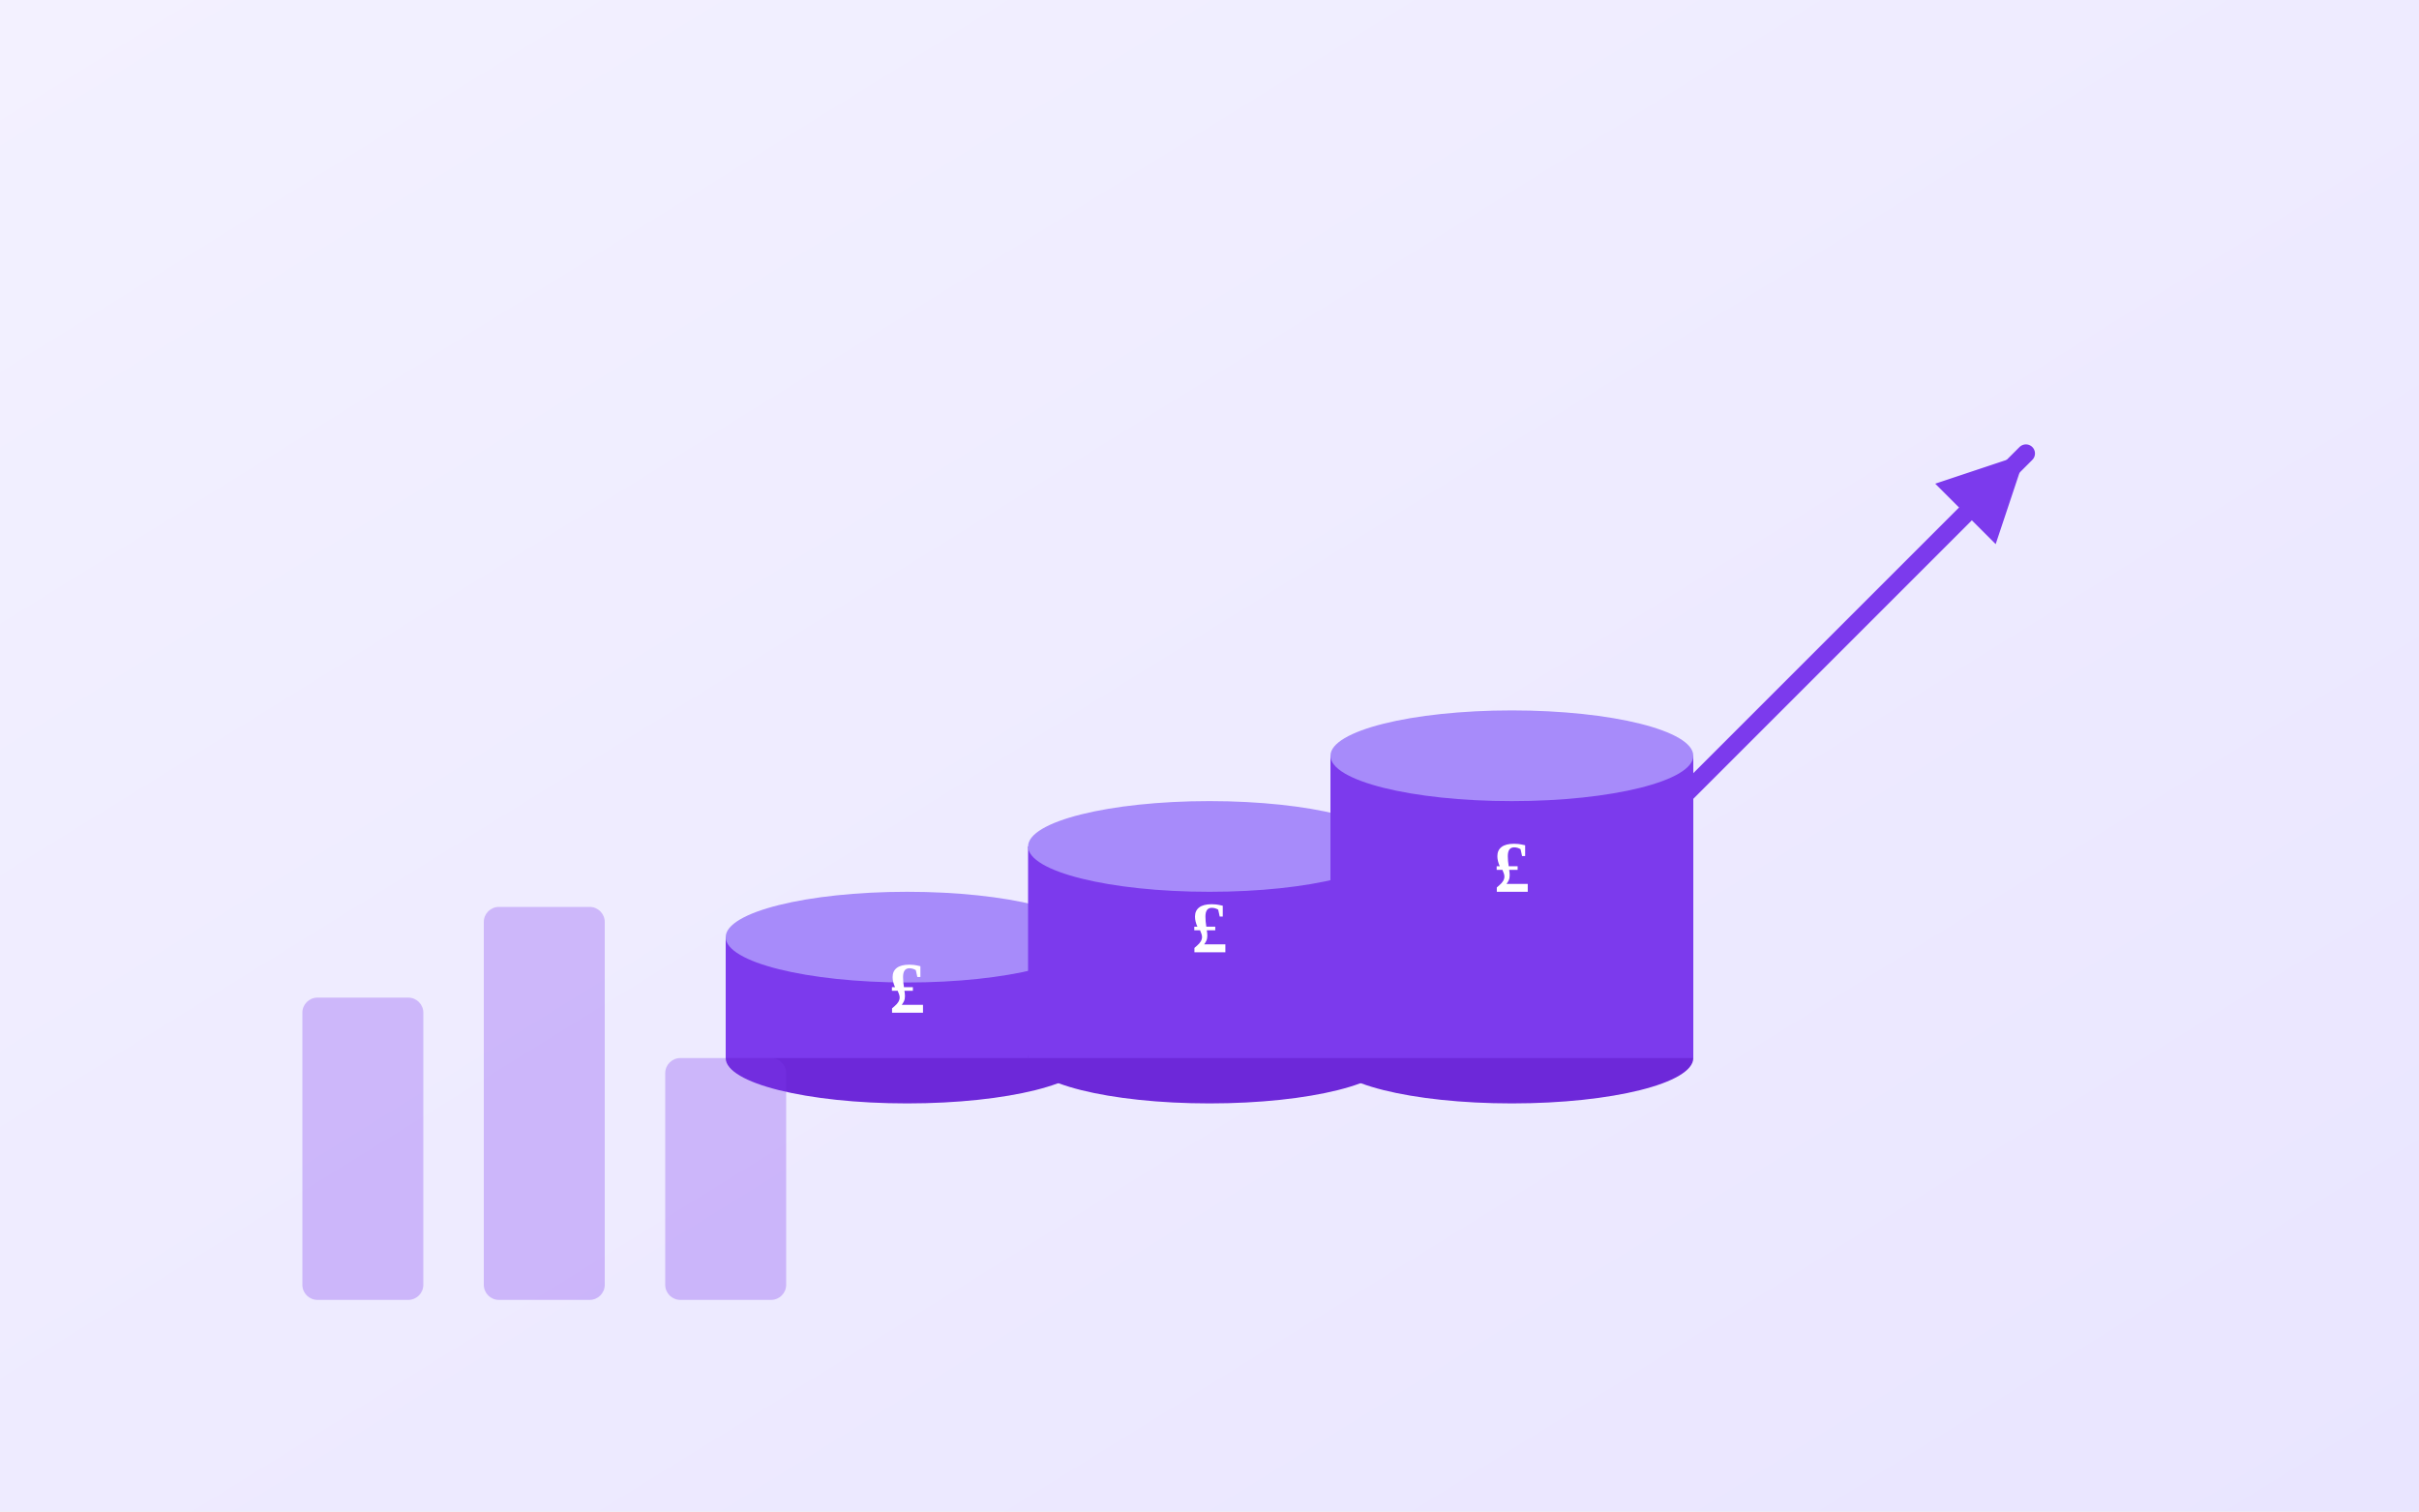
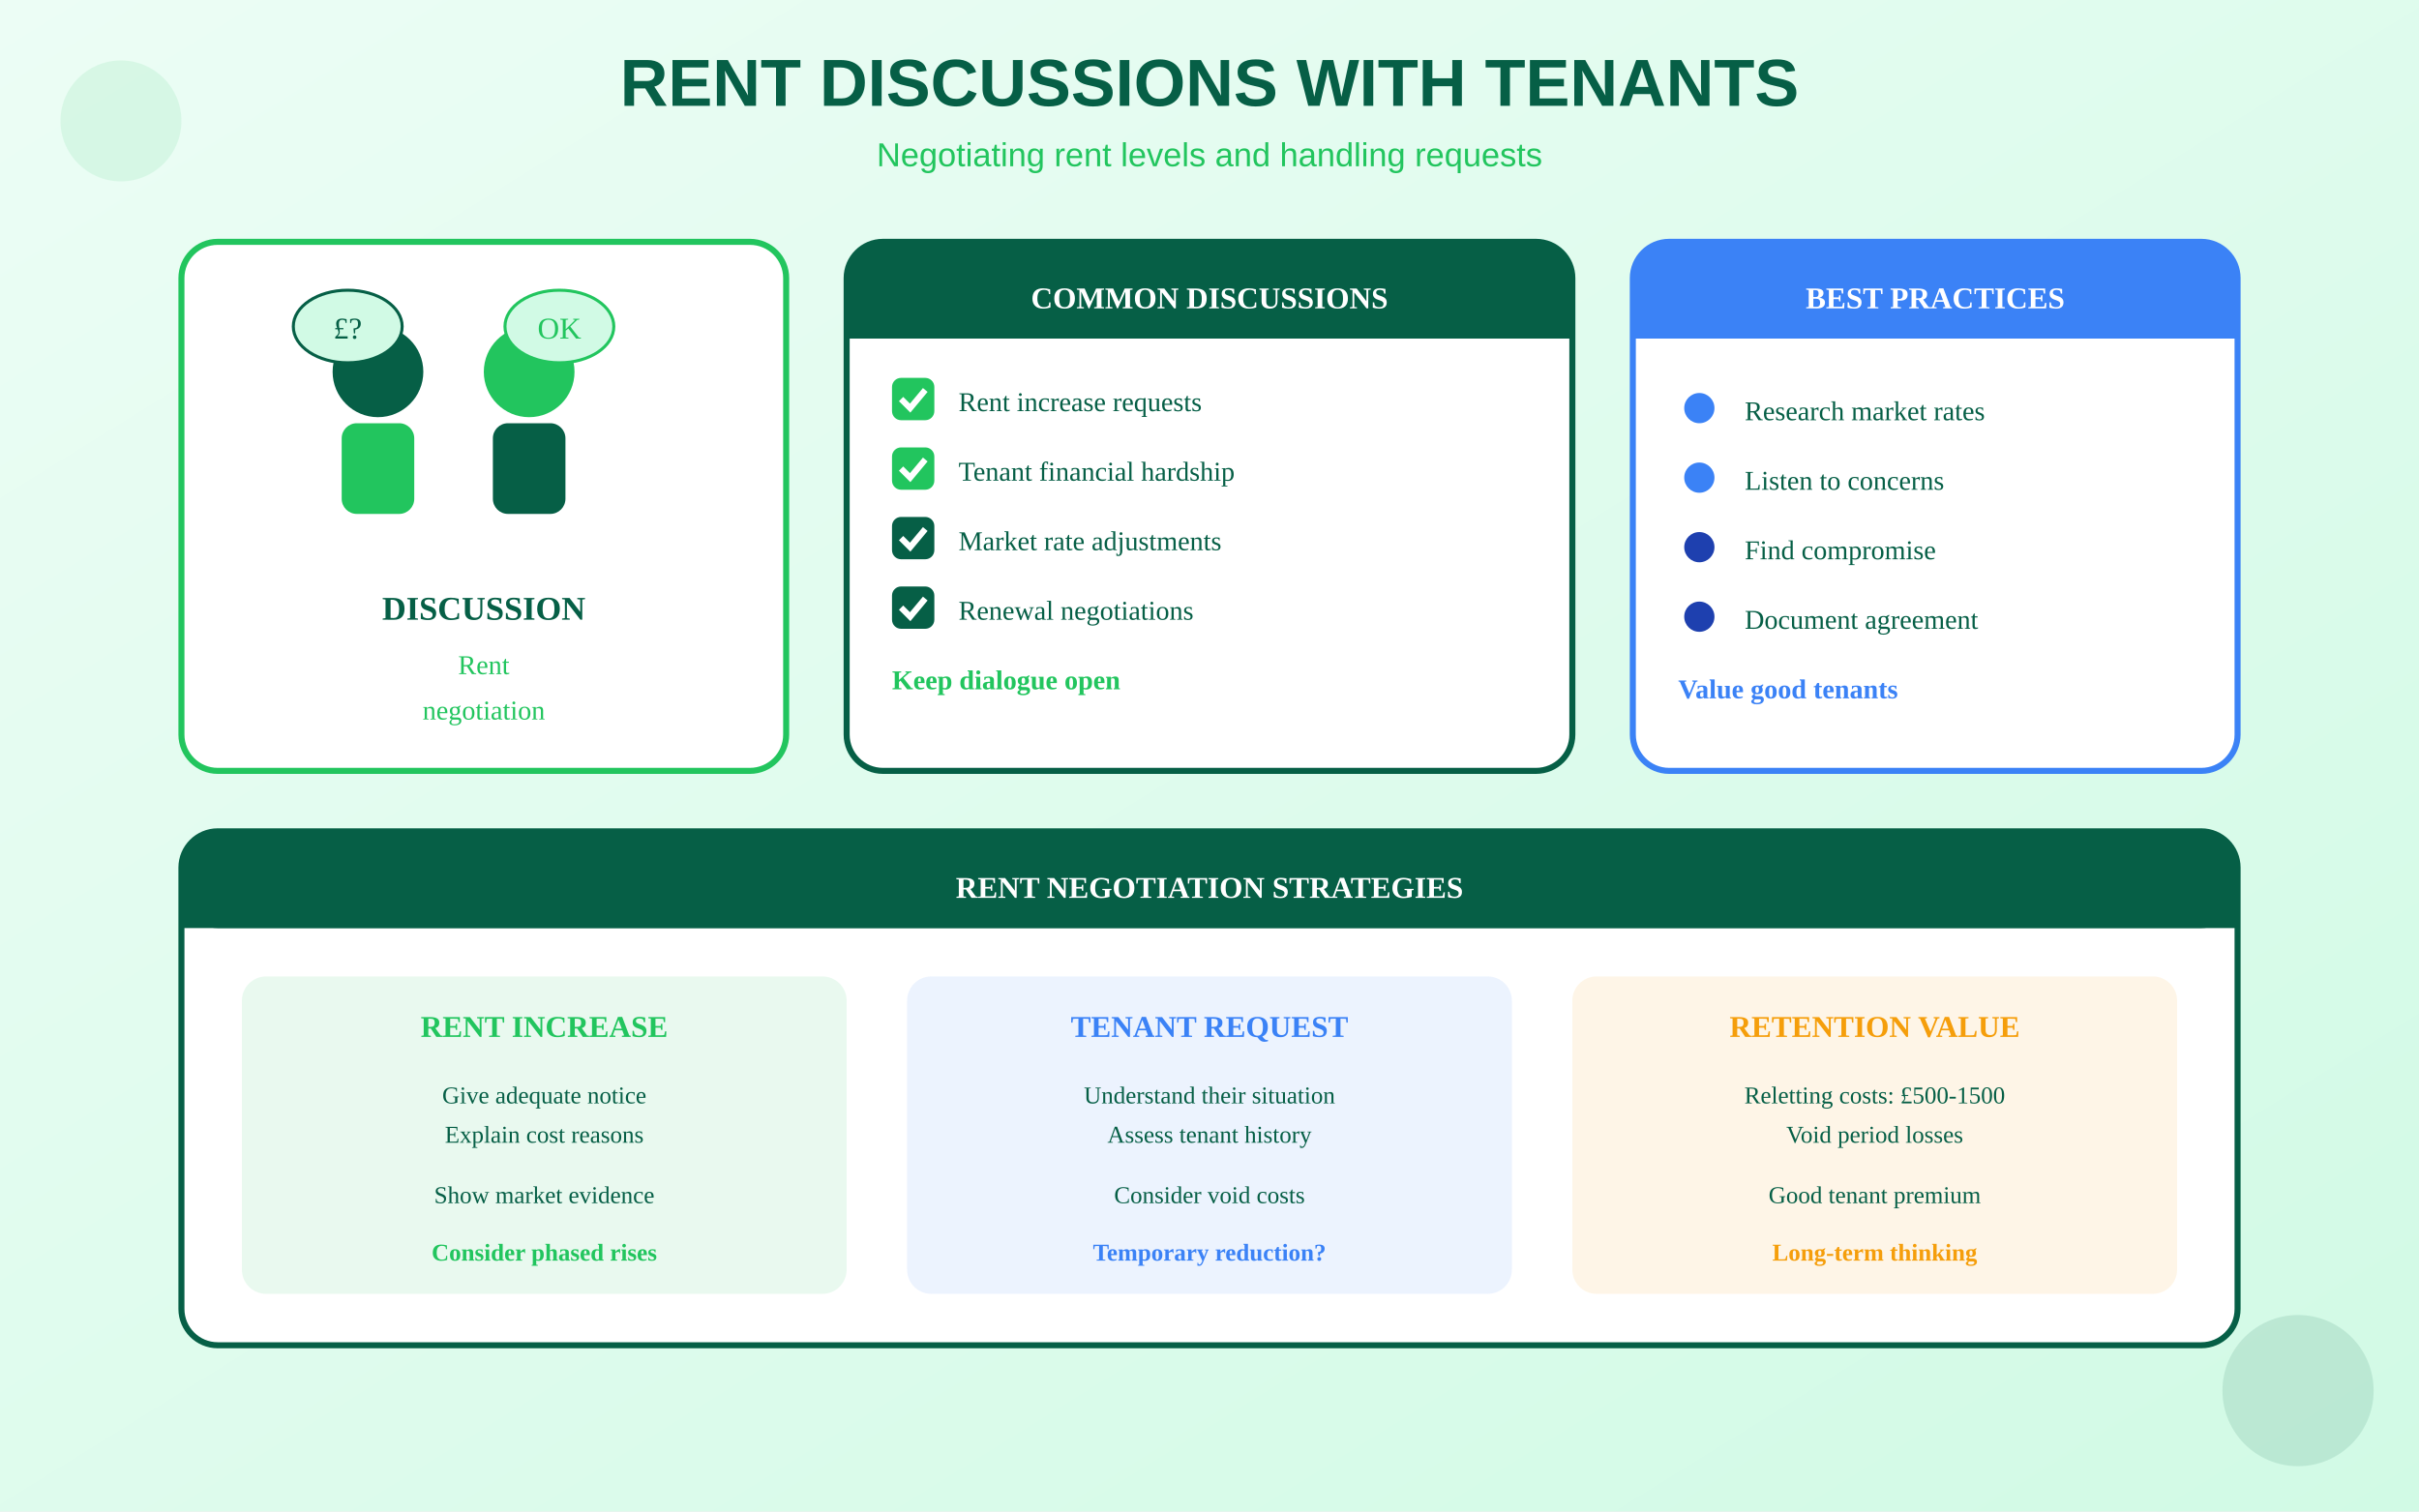
<svg xmlns="http://www.w3.org/2000/svg" viewBox="0 0 800 500">
  <defs>
    <linearGradient id="bgGrad" x1="0%" y1="0%" x2="100%" y2="100%">
-       <stop offset="0%" style="stop-color:#F3F1FF" />
-       <stop offset="100%" style="stop-color:#E9E5FF" />
+       <stop offset="0%" style="stop-color:#ECFDF5" />
+       <stop offset="100%" style="stop-color:#D1FAE5" />
    </linearGradient>
  </defs>
  <rect width="800" height="500" fill="url(#bgGrad)" />
-   <g transform="translate(300, 150)">
-     <ellipse cx="0" cy="200" rx="60" ry="15" fill="#6D28D9" />
-     <rect x="-60" y="160" width="120" height="40" fill="#7C3AED" />
-     <ellipse cx="0" cy="160" rx="60" ry="15" fill="#A78BFA" />
-     <text x="0" y="185" text-anchor="middle" fill="white" font-size="24" font-weight="bold">£</text>
-     <ellipse cx="100" cy="200" rx="60" ry="15" fill="#6D28D9" />
-     <rect x="40" y="130" width="120" height="70" fill="#7C3AED" />
-     <ellipse cx="100" cy="130" rx="60" ry="15" fill="#A78BFA" />
-     <text x="100" y="165" text-anchor="middle" fill="white" font-size="24" font-weight="bold">£</text>
-     <ellipse cx="200" cy="200" rx="60" ry="15" fill="#6D28D9" />
-     <rect x="140" y="100" width="120" height="100" fill="#7C3AED" />
-     <ellipse cx="200" cy="100" rx="60" ry="15" fill="#A78BFA" />
-     <text x="200" y="145" text-anchor="middle" fill="white" font-size="24" font-weight="bold">£</text>
+   <text x="400" y="35" text-anchor="middle" fill="#065F46" font-size="22" font-weight="bold" font-family="Arial">RENT DISCUSSIONS WITH TENANTS</text>
+   <text x="400" y="55" text-anchor="middle" fill="#22C55E" font-size="11" font-family="Arial">Negotiating rent levels and handling requests</text>
+   <g transform="translate(60, 80)">
+     <rect x="0" y="0" width="200" height="175" rx="12" fill="white" stroke="#22C55E" stroke-width="2" />
+     <g transform="translate(25, 8)">
+       <circle cx="40" cy="35" r="15" fill="#065F46" />
+       <rect x="28" y="52" width="24" height="30" rx="5" fill="#22C55E" />
+       <circle cx="90" cy="35" r="15" fill="#22C55E" />
+       <rect x="78" y="52" width="24" height="30" rx="5" fill="#065F46" />
+       <ellipse cx="30" cy="20" rx="18" ry="12" fill="#D1FAE5" stroke="#065F46" stroke-width="1" />
+       <text x="30" y="24" text-anchor="middle" fill="#065F46" font-size="10">£?</text>
+       <ellipse cx="100" cy="20" rx="18" ry="12" fill="#D1FAE5" stroke="#22C55E" stroke-width="1" />
+       <text x="100" y="24" text-anchor="middle" fill="#22C55E" font-size="10">OK</text>
+     </g>
+     <text x="100" y="125" text-anchor="middle" fill="#065F46" font-size="11" font-weight="bold">DISCUSSION</text>
+     <text x="100" y="143" text-anchor="middle" fill="#22C55E" font-size="9">Rent</text>
+     <text x="100" y="158" text-anchor="middle" fill="#22C55E" font-size="9">negotiation</text>
  </g>
-   <g transform="translate(550, 120)">
-     <line x1="0" y1="150" x2="120" y2="30" stroke="#7C3AED" stroke-width="6" stroke-linecap="round" />
-     <polygon points="120,30 90,40 110,60" fill="#7C3AED" />
+   <g transform="translate(280, 80)">
+     <rect x="0" y="0" width="240" height="175" rx="12" fill="white" stroke="#065F46" stroke-width="2" />
+     <rect x="0" y="0" width="240" height="32" rx="12" fill="#065F46" />
+     <rect x="0" y="20" width="240" height="12" fill="#065F46" />
+     <text x="120" y="22" text-anchor="middle" fill="white" font-size="10" font-weight="bold">COMMON DISCUSSIONS</text>
+     <g transform="translate(15, 45)">
+       <rect x="0" y="0" width="14" height="14" rx="3" fill="#22C55E" />
+       <path d="M3 7 L6 10 L11 4" stroke="white" stroke-width="2" fill="none" />
+       <text x="22" y="11" fill="#065F46" font-size="9">Rent increase requests</text>
+     </g>
+     <g transform="translate(15, 68)">
+       <rect x="0" y="0" width="14" height="14" rx="3" fill="#22C55E" />
+       <path d="M3 7 L6 10 L11 4" stroke="white" stroke-width="2" fill="none" />
+       <text x="22" y="11" fill="#065F46" font-size="9">Tenant financial hardship</text>
+     </g>
+     <g transform="translate(15, 91)">
+       <rect x="0" y="0" width="14" height="14" rx="3" fill="#065F46" />
+       <path d="M3 7 L6 10 L11 4" stroke="white" stroke-width="2" fill="none" />
+       <text x="22" y="11" fill="#065F46" font-size="9">Market rate adjustments</text>
+     </g>
+     <g transform="translate(15, 114)">
+       <rect x="0" y="0" width="14" height="14" rx="3" fill="#065F46" />
+       <path d="M3 7 L6 10 L11 4" stroke="white" stroke-width="2" fill="none" />
+       <text x="22" y="11" fill="#065F46" font-size="9">Renewal negotiations</text>
+     </g>
+     <g transform="translate(15, 137)">
+       <text x="0" y="11" fill="#22C55E" font-size="9" font-weight="bold">Keep dialogue open</text>
+     </g>
  </g>
-   <g transform="translate(100, 250)" opacity="0.3">
-     <rect x="0" y="80" width="40" height="100" rx="5" fill="#7C3AED" />
-     <rect x="60" y="50" width="40" height="130" rx="5" fill="#7C3AED" />
-     <rect x="120" y="100" width="40" height="80" rx="5" fill="#7C3AED" />
+   <g transform="translate(540, 80)">
+     <rect x="0" y="0" width="200" height="175" rx="12" fill="white" stroke="#3B82F6" stroke-width="2" />
+     <rect x="0" y="0" width="200" height="32" rx="12" fill="#3B82F6" />
+     <rect x="0" y="20" width="200" height="12" fill="#3B82F6" />
+     <text x="100" y="22" text-anchor="middle" fill="white" font-size="10" font-weight="bold">BEST PRACTICES</text>
+     <g transform="translate(15, 48)">
+       <circle cx="7" cy="7" r="5" fill="#3B82F6" />
+       <text x="22" y="11" fill="#065F46" font-size="9">Research market rates</text>
+     </g>
+     <g transform="translate(15, 71)">
+       <circle cx="7" cy="7" r="5" fill="#3B82F6" />
+       <text x="22" y="11" fill="#065F46" font-size="9">Listen to concerns</text>
+     </g>
+     <g transform="translate(15, 94)">
+       <circle cx="7" cy="7" r="5" fill="#1E40AF" />
+       <text x="22" y="11" fill="#065F46" font-size="9">Find compromise</text>
+     </g>
+     <g transform="translate(15, 117)">
+       <circle cx="7" cy="7" r="5" fill="#1E40AF" />
+       <text x="22" y="11" fill="#065F46" font-size="9">Document agreement</text>
+     </g>
+     <g transform="translate(15, 140)">
+       <text x="0" y="11" fill="#3B82F6" font-size="9" font-weight="bold">Value good tenants</text>
+     </g>
  </g>
+   <g transform="translate(60, 275)">
+     <rect x="0" y="0" width="680" height="170" rx="12" fill="white" stroke="#065F46" stroke-width="2" />
+     <rect x="0" y="0" width="680" height="32" rx="12" fill="#065F46" />
+     <rect x="0" y="20" width="680" height="12" fill="#065F46" />
+     <text x="340" y="22" text-anchor="middle" fill="white" font-size="10" font-weight="bold">RENT NEGOTIATION STRATEGIES</text>
+     <g transform="translate(20, 48)">
+       <rect x="0" y="0" width="200" height="105" rx="8" fill="#22C55E" opacity="0.1" />
+       <text x="100" y="20" text-anchor="middle" fill="#22C55E" font-size="10" font-weight="bold">RENT INCREASE</text>
+       <text x="100" y="42" text-anchor="middle" fill="#065F46" font-size="8">Give adequate notice</text>
+       <text x="100" y="55" text-anchor="middle" fill="#065F46" font-size="8">Explain cost reasons</text>
+       <text x="100" y="75" text-anchor="middle" fill="#065F46" font-size="8">Show market evidence</text>
+       <text x="100" y="94" text-anchor="middle" fill="#22C55E" font-size="8" font-weight="bold">Consider phased rises</text>
+     </g>
+     <g transform="translate(240, 48)">
+       <rect x="0" y="0" width="200" height="105" rx="8" fill="#3B82F6" opacity="0.1" />
+       <text x="100" y="20" text-anchor="middle" fill="#3B82F6" font-size="10" font-weight="bold">TENANT REQUEST</text>
+       <text x="100" y="42" text-anchor="middle" fill="#065F46" font-size="8">Understand their situation</text>
+       <text x="100" y="55" text-anchor="middle" fill="#065F46" font-size="8">Assess tenant history</text>
+       <text x="100" y="75" text-anchor="middle" fill="#065F46" font-size="8">Consider void costs</text>
+       <text x="100" y="94" text-anchor="middle" fill="#3B82F6" font-size="8" font-weight="bold">Temporary reduction?</text>
+     </g>
+     <g transform="translate(460, 48)">
+       <rect x="0" y="0" width="200" height="105" rx="8" fill="#F59E0B" opacity="0.1" />
+       <text x="100" y="20" text-anchor="middle" fill="#F59E0B" font-size="10" font-weight="bold">RETENTION VALUE</text>
+       <text x="100" y="42" text-anchor="middle" fill="#065F46" font-size="8">Reletting costs: £500-1500</text>
+       <text x="100" y="55" text-anchor="middle" fill="#065F46" font-size="8">Void period losses</text>
+       <text x="100" y="75" text-anchor="middle" fill="#065F46" font-size="8">Good tenant premium</text>
+       <text x="100" y="94" text-anchor="middle" fill="#F59E0B" font-size="8" font-weight="bold">Long-term thinking</text>
+     </g>
+   </g>
+   <circle cx="40" cy="40" r="20" fill="#22C55E" opacity="0.1" />
+   <circle cx="760" cy="460" r="25" fill="#065F46" opacity="0.12" />
</svg>
